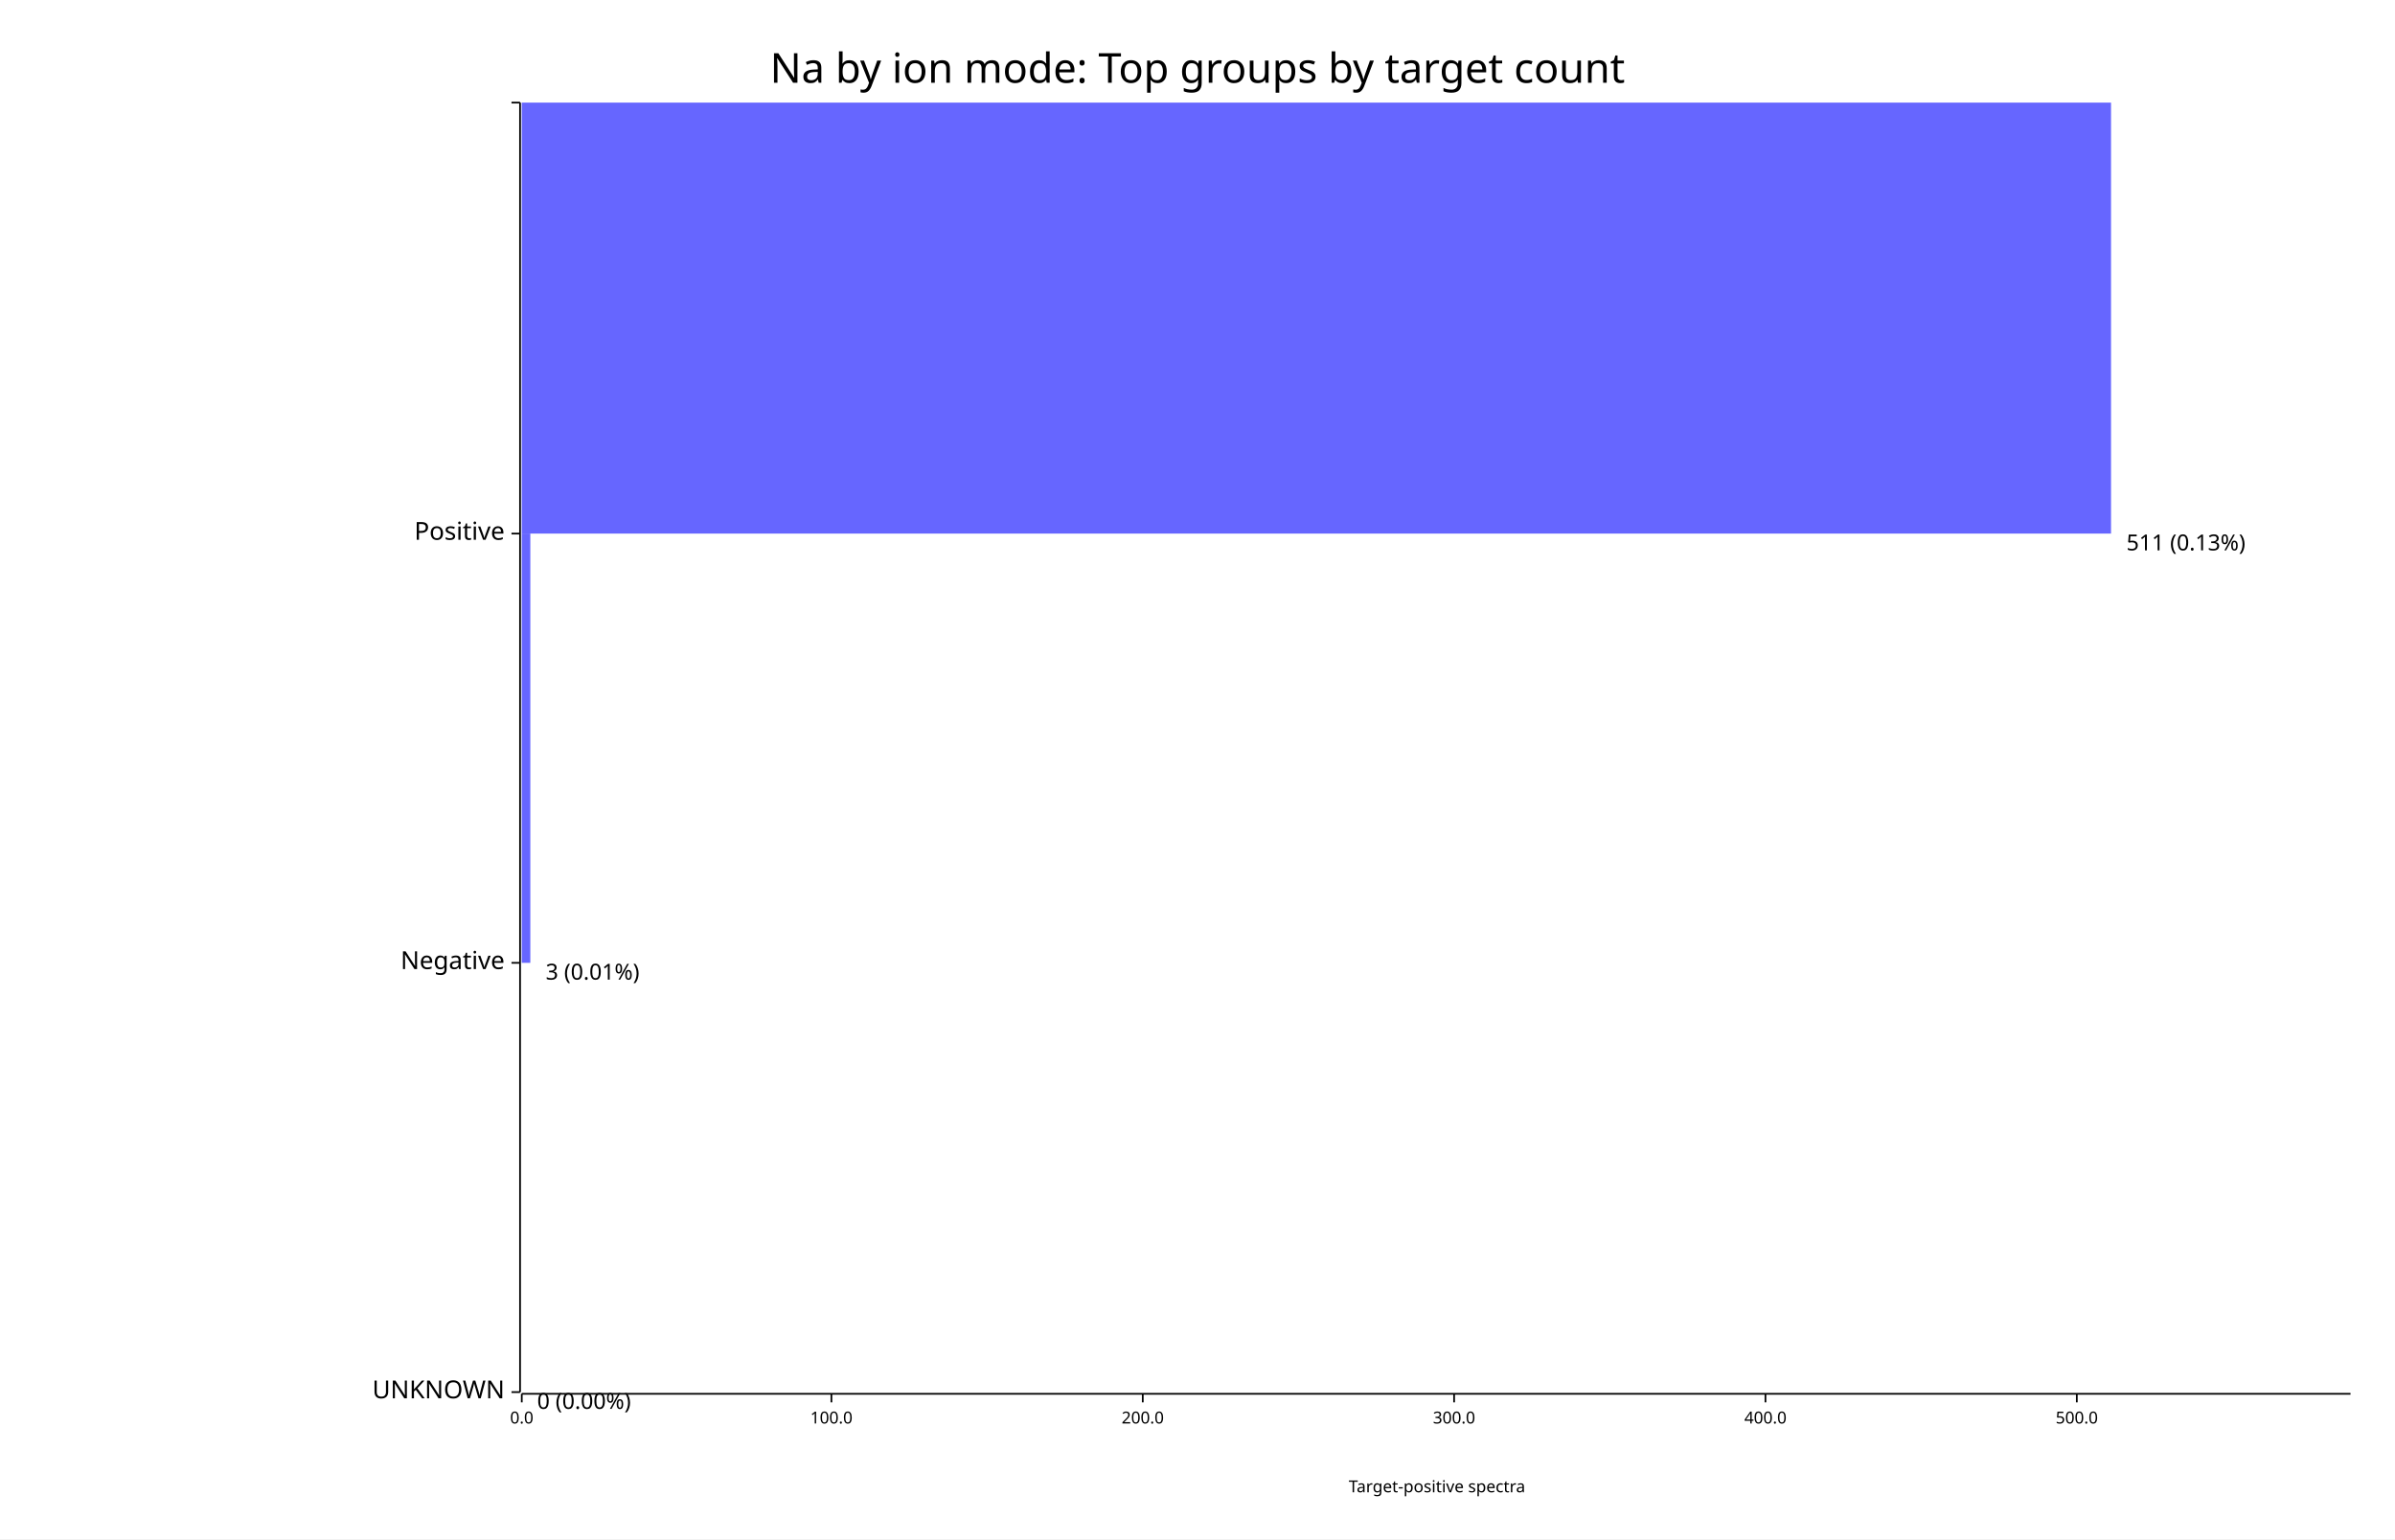
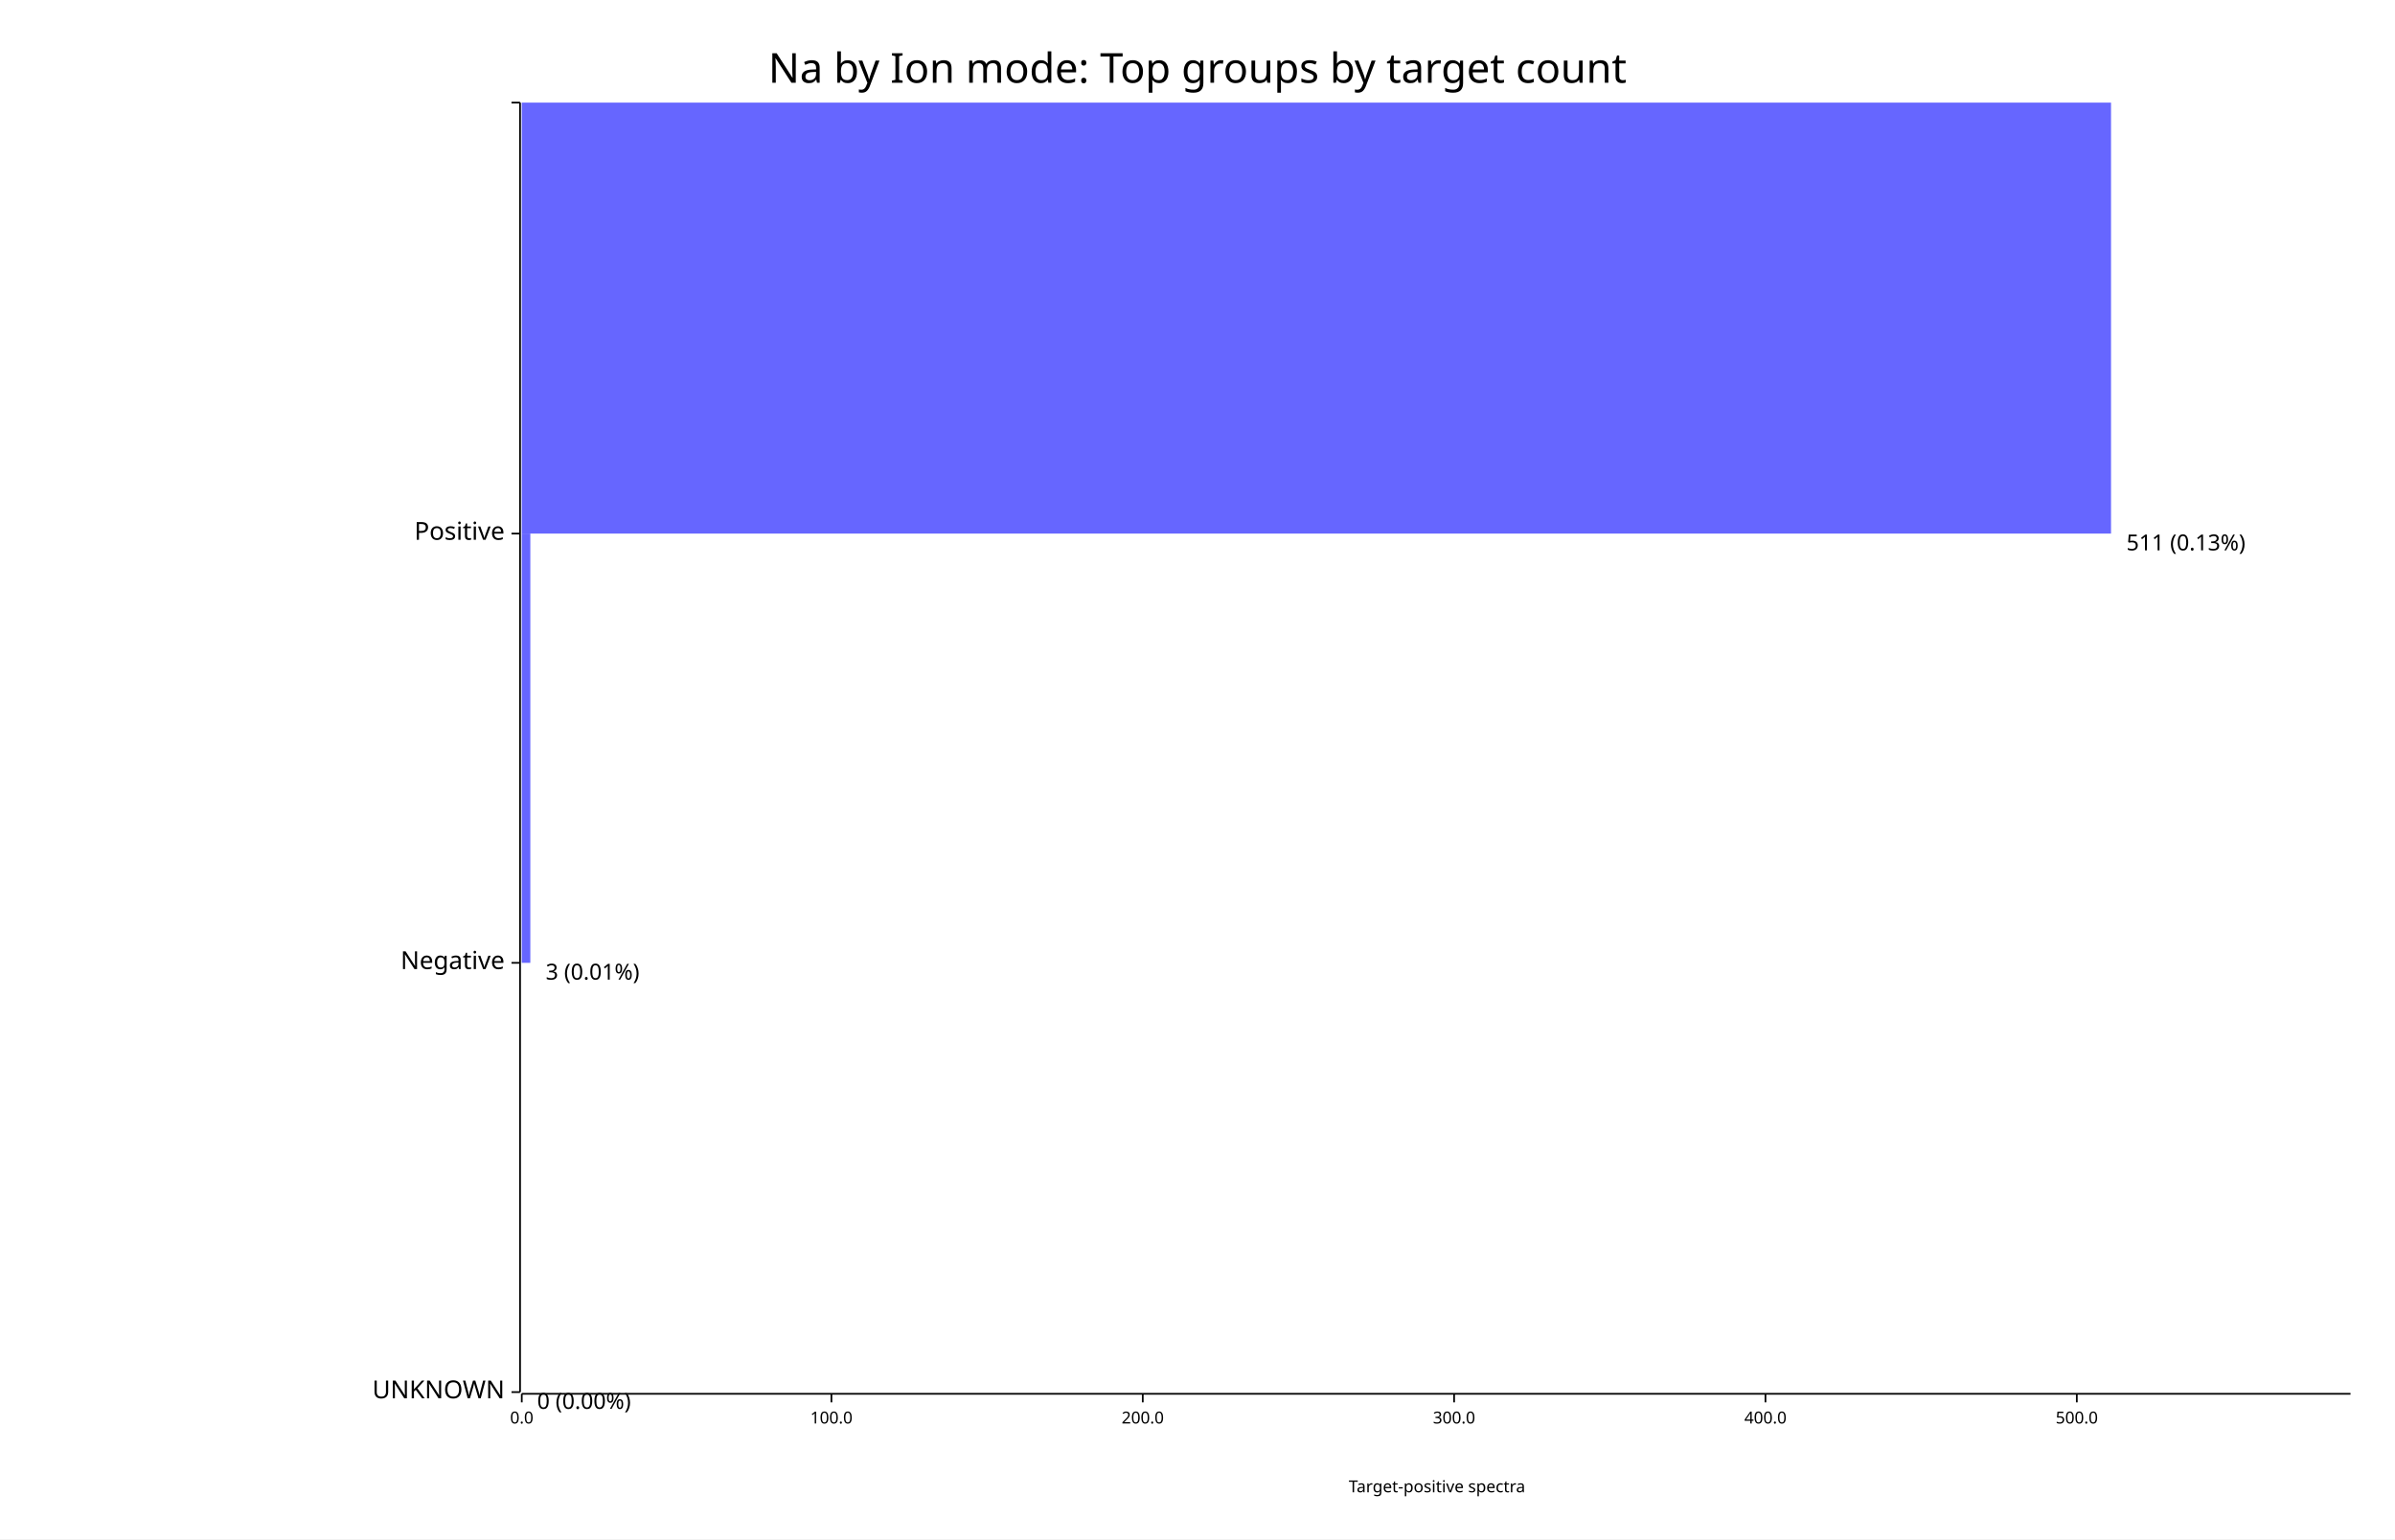
<svg xmlns="http://www.w3.org/2000/svg" width="1400" height="900" viewBox="0 0 1400 900">
  <rect x="0" y="0" width="1400" height="900" opacity="1" fill="#FFFFFF" stroke="none" />
  <text x="700" y="30" dy="0.76em" text-anchor="middle" font-family="sans-serif" font-size="24.194" opacity="1" fill="#000000">
- Na by ion mode: Top groups by target count
+ Na by Ion mode: Top groups by target count
</text>
  <text x="840" y="875" dy="-0.5ex" text-anchor="middle" font-family="sans-serif" font-size="9.677" opacity="1" fill="#000000">
Target-positive spectra
</text>
  <polyline fill="none" opacity="1" stroke="#000000" stroke-width="1" points="304,60 304,814 " />
  <text x="295" y="814" dy="0.5ex" text-anchor="end" font-family="sans-serif" font-size="14.516" opacity="1" fill="#000000">
UNKNOWN
</text>
  <polyline fill="none" opacity="1" stroke="#000000" stroke-width="1" points="299,814 304,814 " />
  <text x="295" y="563" dy="0.5ex" text-anchor="end" font-family="sans-serif" font-size="14.516" opacity="1" fill="#000000">
Negative
</text>
  <polyline fill="none" opacity="1" stroke="#000000" stroke-width="1" points="299,563 304,563 " />
  <text x="295" y="312" dy="0.5ex" text-anchor="end" font-family="sans-serif" font-size="14.516" opacity="1" fill="#000000">
Positive
</text>
  <polyline fill="none" opacity="1" stroke="#000000" stroke-width="1" points="299,312 304,312 " />
  <text x="295" y="60" dy="0.5ex" text-anchor="end" font-family="sans-serif" font-size="14.516" opacity="1" fill="#000000">

</text>
  <polyline fill="none" opacity="1" stroke="#000000" stroke-width="1" points="299,60 304,60 " />
  <polyline fill="none" opacity="1" stroke="#000000" stroke-width="1" points="305,815 1374,815 " />
  <text x="305" y="825" dy="0.76em" text-anchor="middle" font-family="sans-serif" font-size="9.677" opacity="1" fill="#000000">
0.0
</text>
  <polyline fill="none" opacity="1" stroke="#000000" stroke-width="1" points="305,815 305,820 " />
  <text x="486" y="825" dy="0.76em" text-anchor="middle" font-family="sans-serif" font-size="9.677" opacity="1" fill="#000000">
100.0
</text>
  <polyline fill="none" opacity="1" stroke="#000000" stroke-width="1" points="486,815 486,820 " />
  <text x="668" y="825" dy="0.76em" text-anchor="middle" font-family="sans-serif" font-size="9.677" opacity="1" fill="#000000">
200.0
</text>
  <polyline fill="none" opacity="1" stroke="#000000" stroke-width="1" points="668,815 668,820 " />
  <text x="850" y="825" dy="0.76em" text-anchor="middle" font-family="sans-serif" font-size="9.677" opacity="1" fill="#000000">
300.0
</text>
  <polyline fill="none" opacity="1" stroke="#000000" stroke-width="1" points="850,815 850,820 " />
  <text x="1032" y="825" dy="0.76em" text-anchor="middle" font-family="sans-serif" font-size="9.677" opacity="1" fill="#000000">
400.0
</text>
  <polyline fill="none" opacity="1" stroke="#000000" stroke-width="1" points="1032,815 1032,820 " />
  <text x="1214" y="825" dy="0.76em" text-anchor="middle" font-family="sans-serif" font-size="9.677" opacity="1" fill="#000000">
500.0
</text>
  <polyline fill="none" opacity="1" stroke="#000000" stroke-width="1" points="1214,815 1214,820 " />
  <rect x="305" y="563" width="0" height="251" opacity="0.6" fill="#0000FF" stroke="none" />
  <text x="314" y="814" dy="0.76em" text-anchor="start" font-family="sans-serif" font-size="12.903" opacity="1" fill="#000000">
0 (0.00%)
</text>
  <rect x="305" y="312" width="5" height="251" opacity="0.6" fill="#0000FF" stroke="none" />
  <text x="319" y="563" dy="0.76em" text-anchor="start" font-family="sans-serif" font-size="12.903" opacity="1" fill="#000000">
3 (0.01%)
</text>
  <rect x="305" y="60" width="929" height="252" opacity="0.6" fill="#0000FF" stroke="none" />
  <text x="1243" y="312" dy="0.76em" text-anchor="start" font-family="sans-serif" font-size="12.903" opacity="1" fill="#000000">
511 (0.13%)
</text>
</svg>
